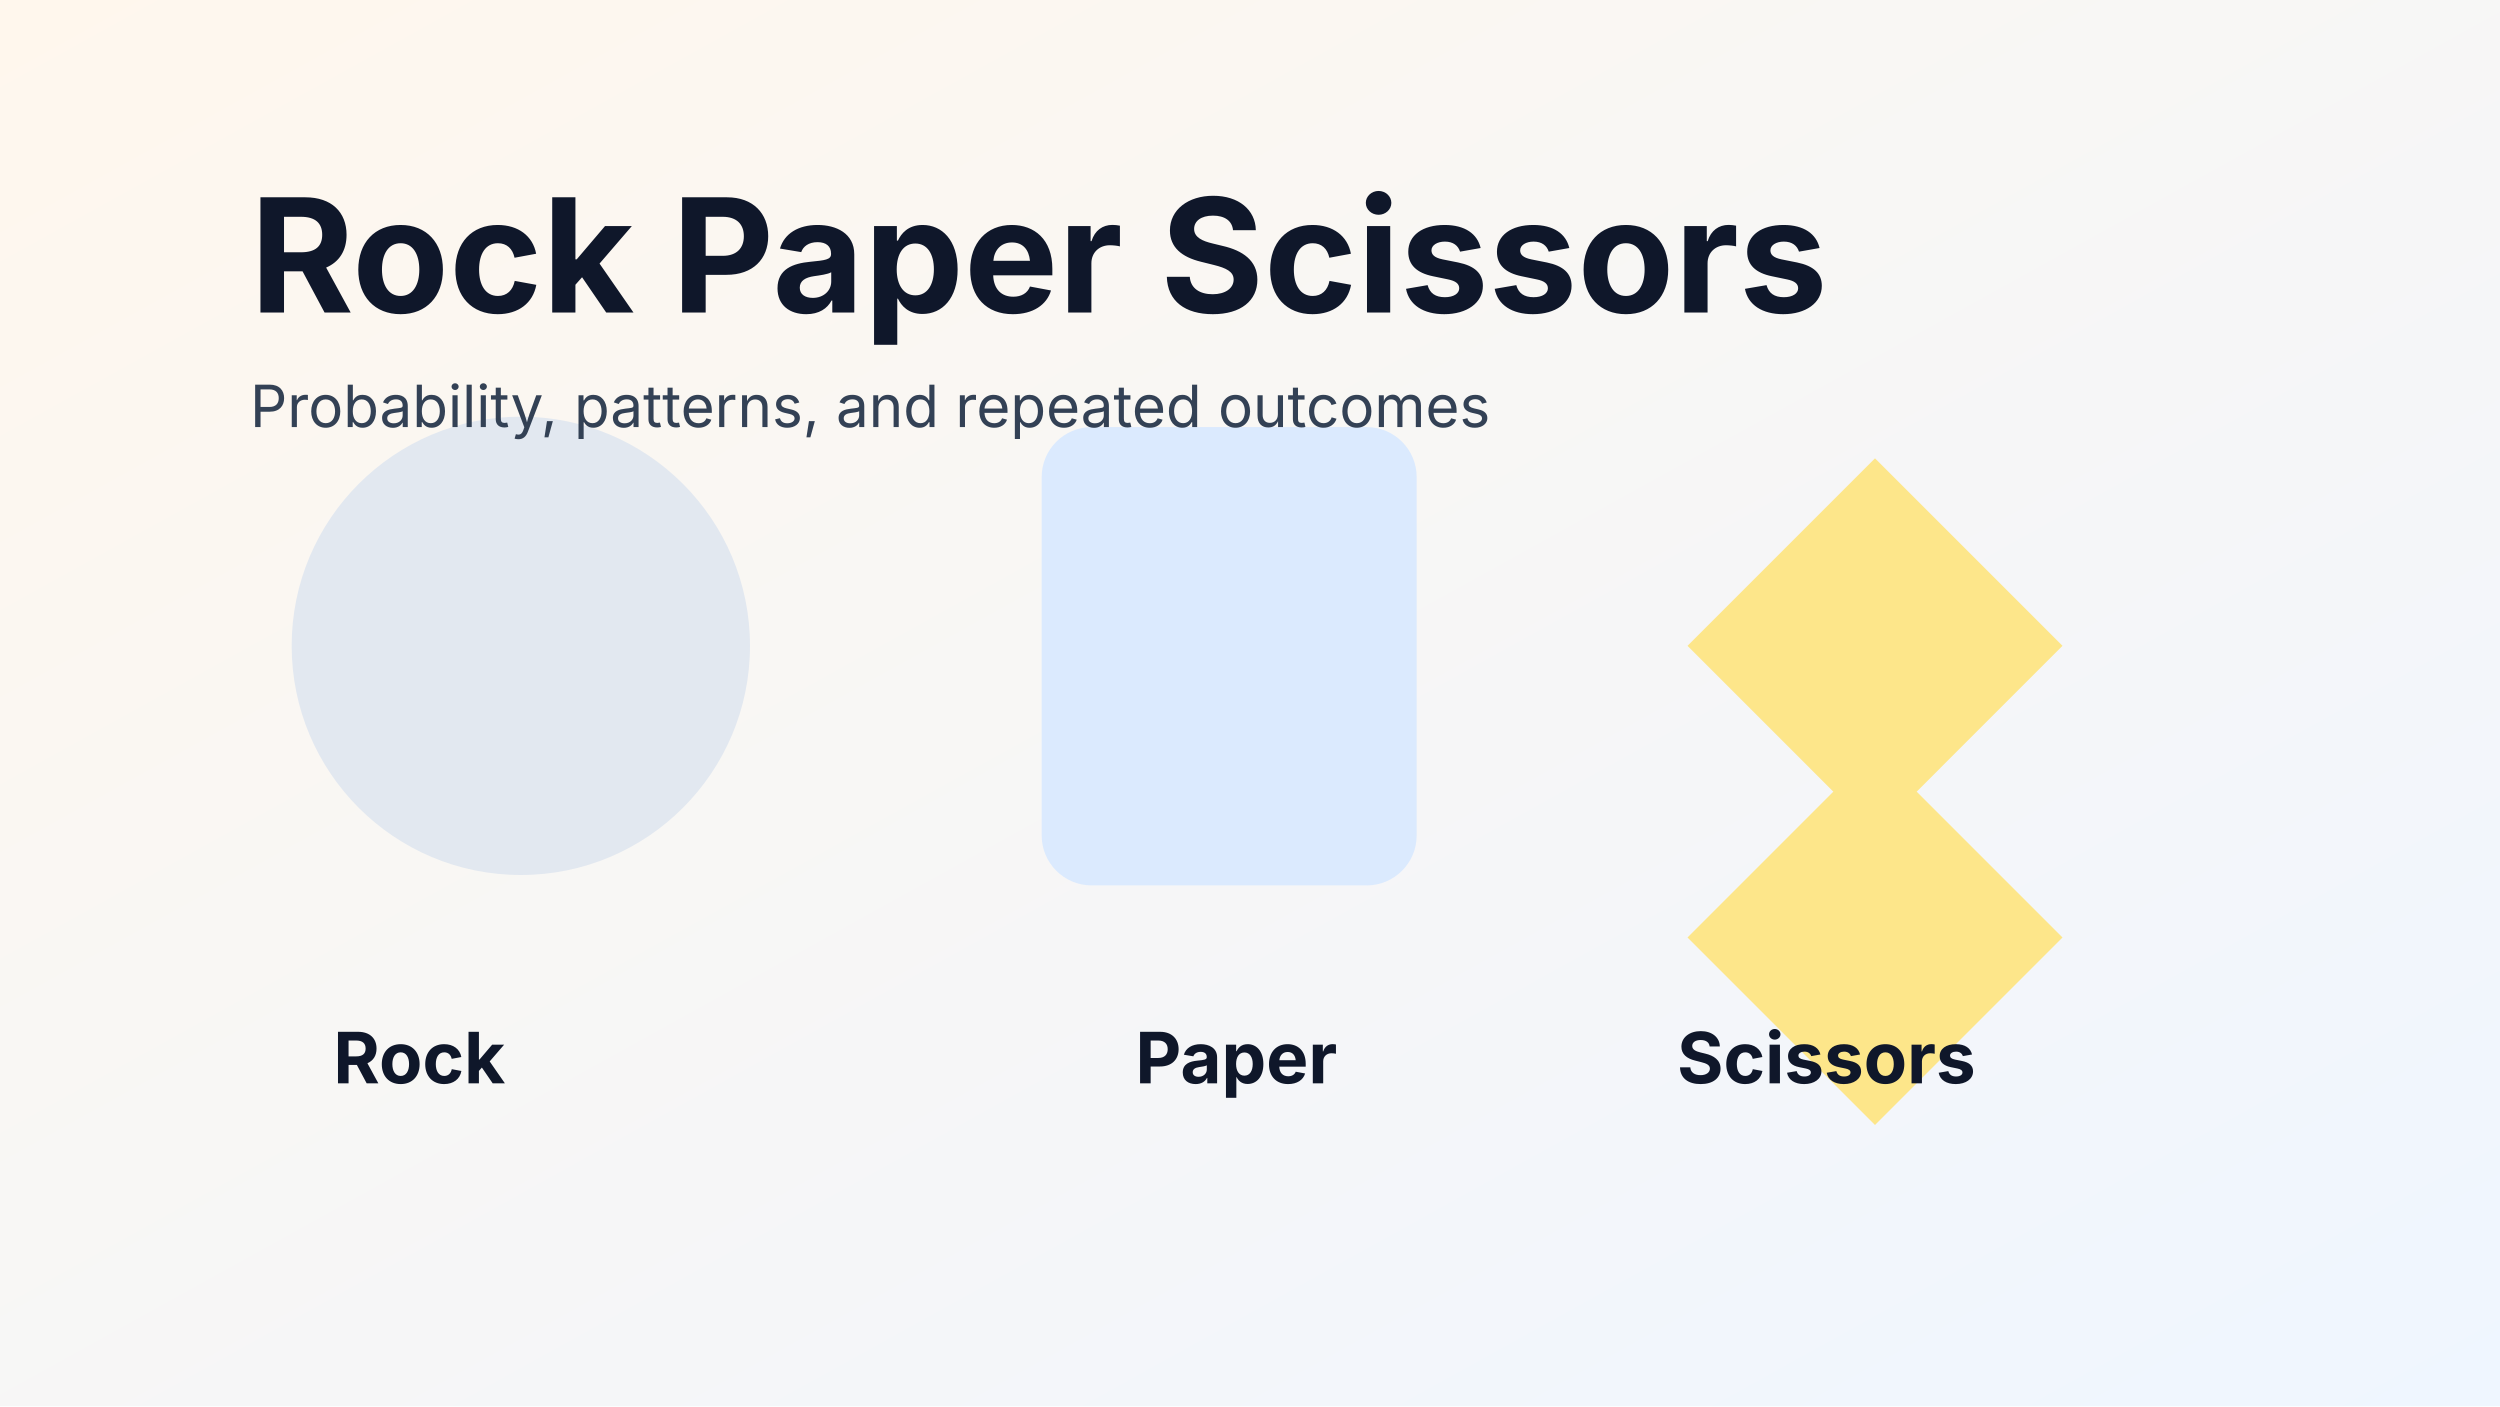
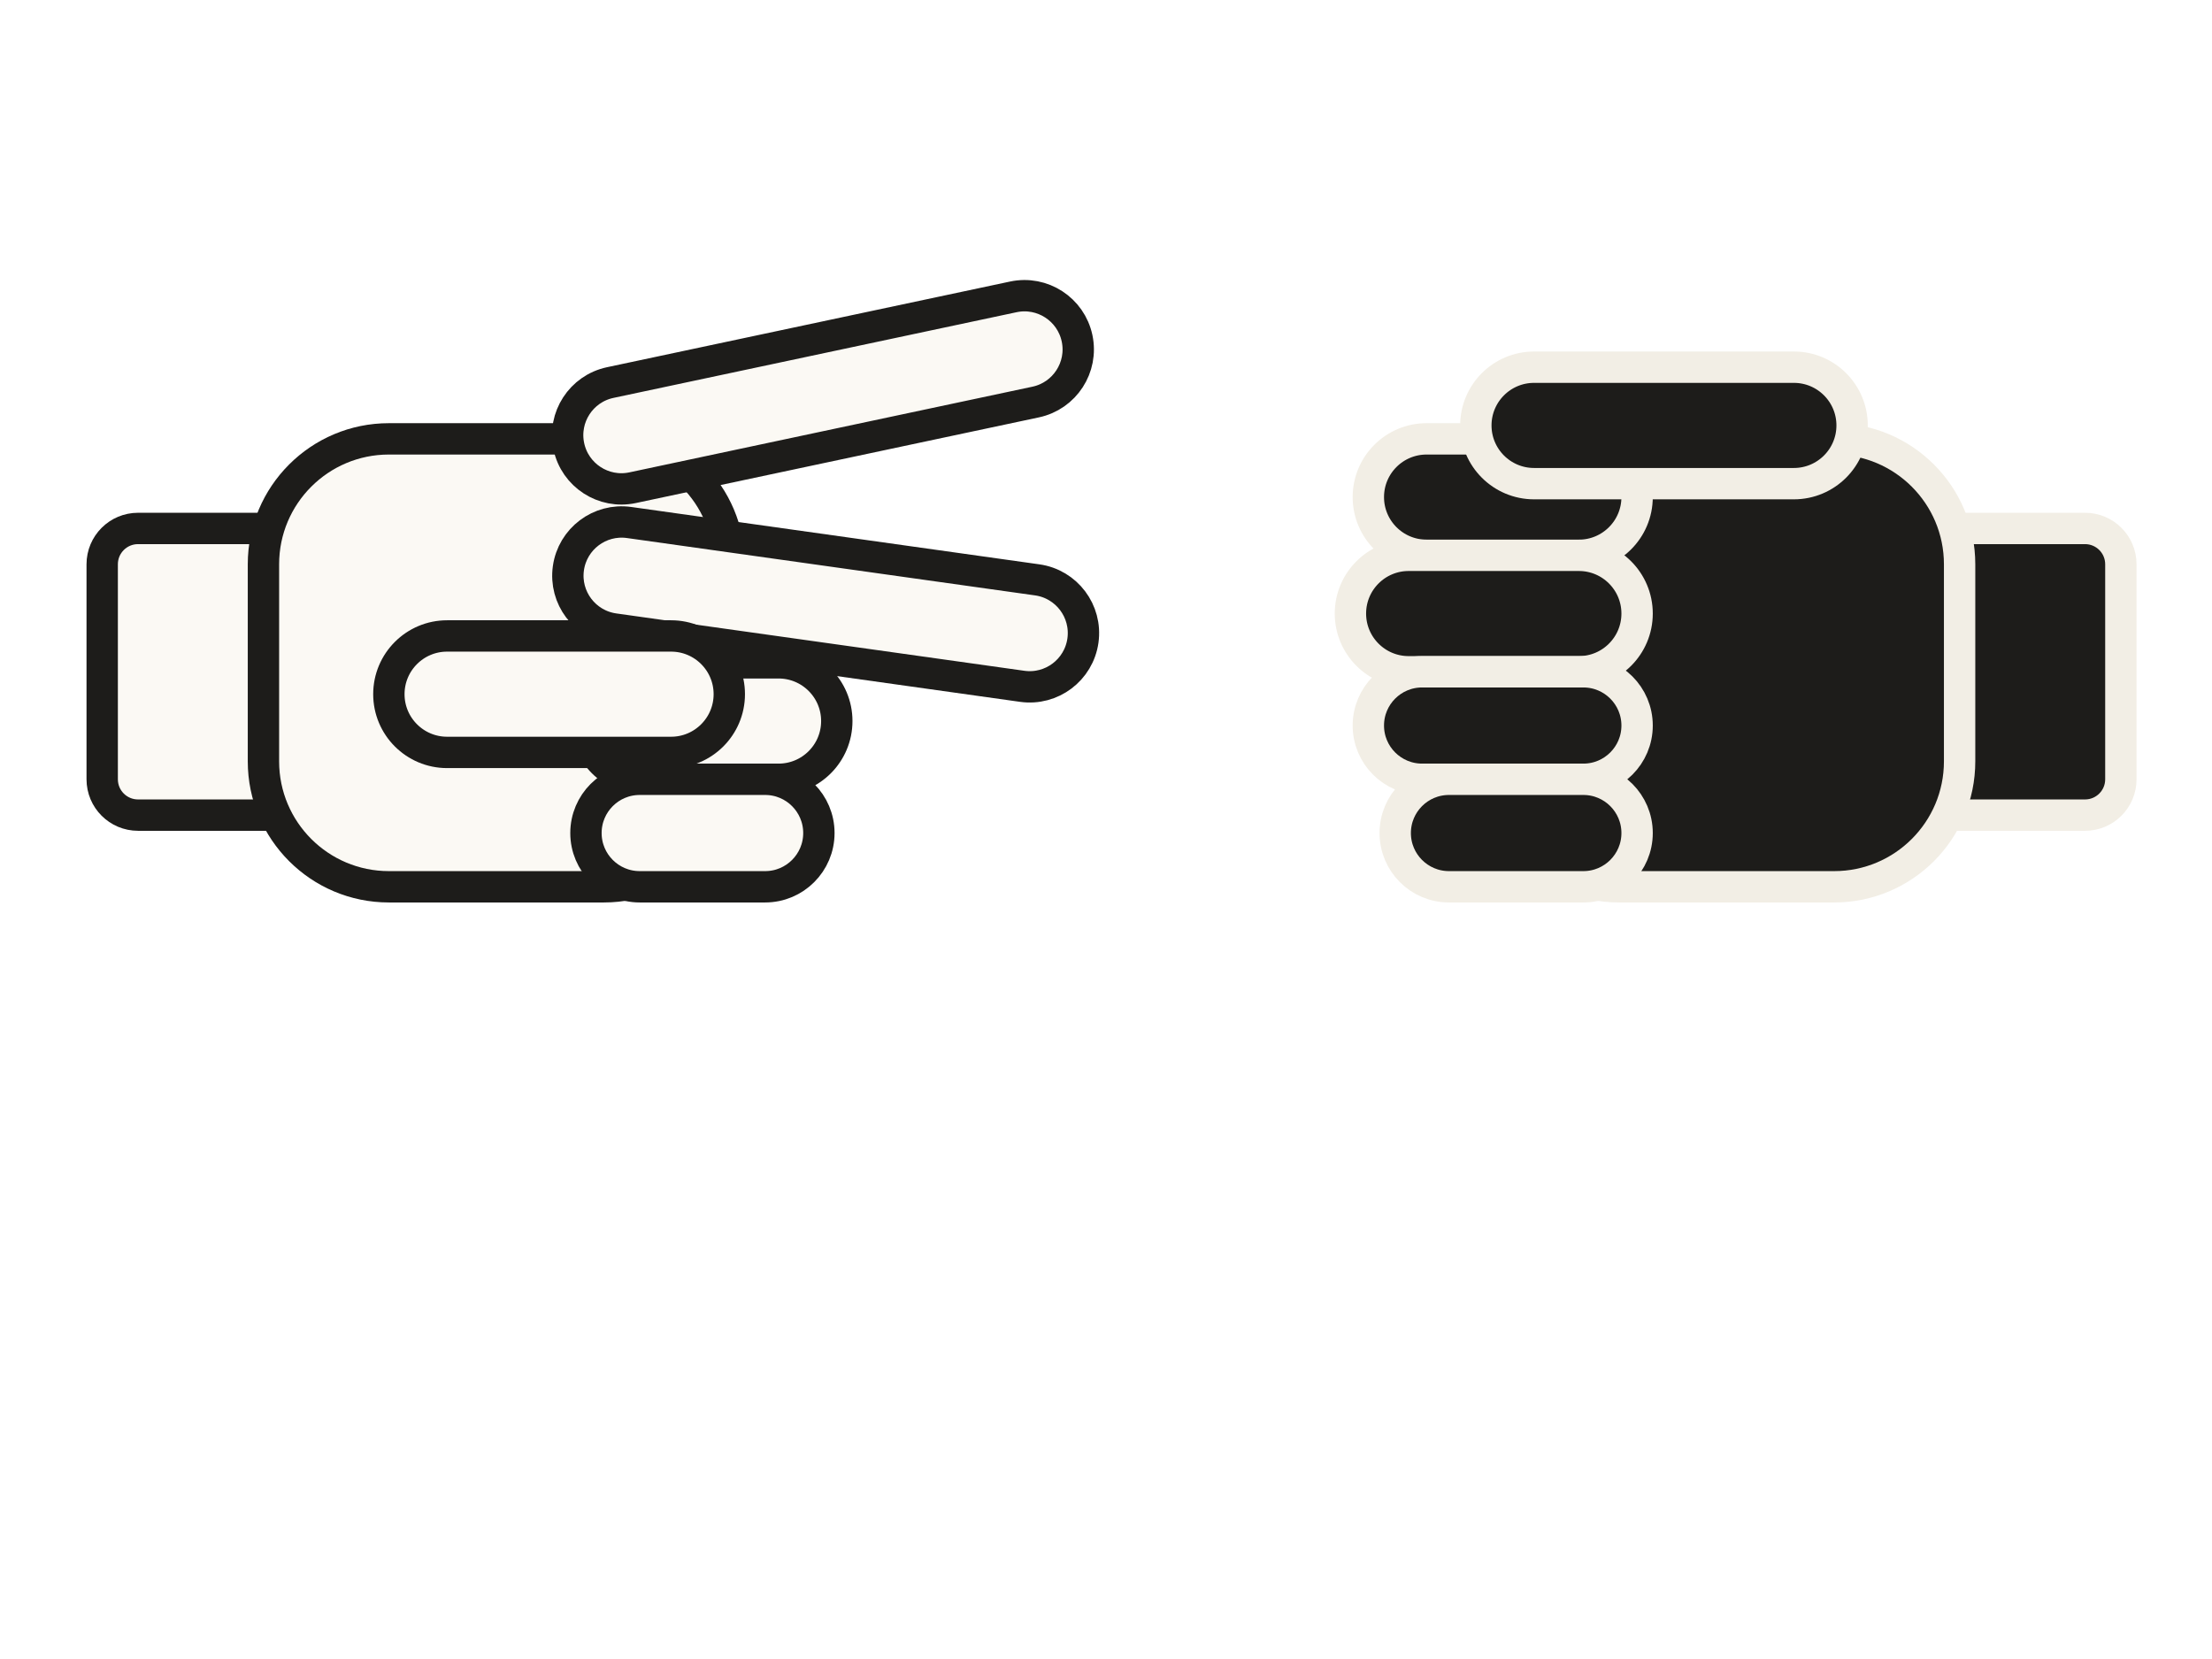
- <svg xmlns="http://www.w3.org/2000/svg" viewBox="0 0 1200 675" role="img" aria-labelledby="title desc">
-   <defs>
-     <linearGradient id="bg" x1="0" x2="1" y1="0" y2="1">
-       <stop offset="0" stop-color="#fff7ed" />
-       <stop offset="1" stop-color="#eff6ff" />
-     </linearGradient>
-   </defs>
-   <rect width="1200" height="675" fill="url(#bg)" />
-   <circle cx="250" cy="310" r="110" fill="#e2e8f0" />
-   <rect x="500" y="205" width="180" height="220" rx="24" fill="#dbeafe" />
-   <path d="M900 220l90 90-70 70 70 70-90 90-90-90 70-70-70-70 90-90Z" fill="#fde68a" />
-   <text x="160" y="520" fill="#0f172a" font-family="Inter, Arial, sans-serif" font-size="34" font-weight="700">Rock</text>
-   <text x="545" y="520" fill="#0f172a" font-family="Inter, Arial, sans-serif" font-size="34" font-weight="700">Paper</text>
-   <text x="805" y="520" fill="#0f172a" font-family="Inter, Arial, sans-serif" font-size="34" font-weight="700">Scissors</text>
-   <text x="120" y="150" fill="#0f172a" font-family="Inter, Arial, sans-serif" font-size="76" font-weight="700">Rock Paper Scissors</text>
-   <text x="120" y="205" fill="#334155" font-family="Inter, Arial, sans-serif" font-size="28">Probability, patterns, and repeated outcomes</text>
+ <svg xmlns="http://www.w3.org/2000/svg" viewBox="0 0 400 300" role="img" aria-labelledby="rps-cover-title">
+   <g transform="translate(12 34) scale(1.62)" fill="#fbf9f4" stroke="#1d1c1a" stroke-width="3.5" stroke-linejoin="round">
+     <rect x="4" y="38" width="24" height="32" rx="4" />
+     <rect x="22" y="28" width="52" height="50" rx="14" />
+     <rect x="56" y="22" width="58" height="12" rx="6" transform="rotate(-12 60 28)" />
+     <rect x="56" y="37" width="58" height="12" rx="6" transform="rotate(8 60 43)" />
+     <rect x="58" y="53" width="28" height="13" rx="6.5" />
+     <rect x="58" y="66" width="26" height="12" rx="6" />
+     <rect x="36" y="50" width="38" height="13" rx="6.5" />
+   </g>
+   <g transform="translate(390 34) scale(-1.62 1.62)" fill="#1d1c1a" stroke="#f2eee5" stroke-width="3.5" stroke-linejoin="round">
+     <rect x="4" y="38" width="24" height="32" rx="4" />
+     <rect x="22" y="28" width="52" height="50" rx="14" />
+     <rect x="58" y="28" width="30" height="13" rx="6.5" />
+     <rect x="58" y="41" width="32" height="13" rx="6.5" />
+     <rect x="58" y="54" width="30" height="12" rx="6" />
+     <rect x="58" y="66" width="27" height="12" rx="6" />
+     <rect x="34" y="20" width="42" height="13" rx="6.5" />
+   </g>
</svg>
